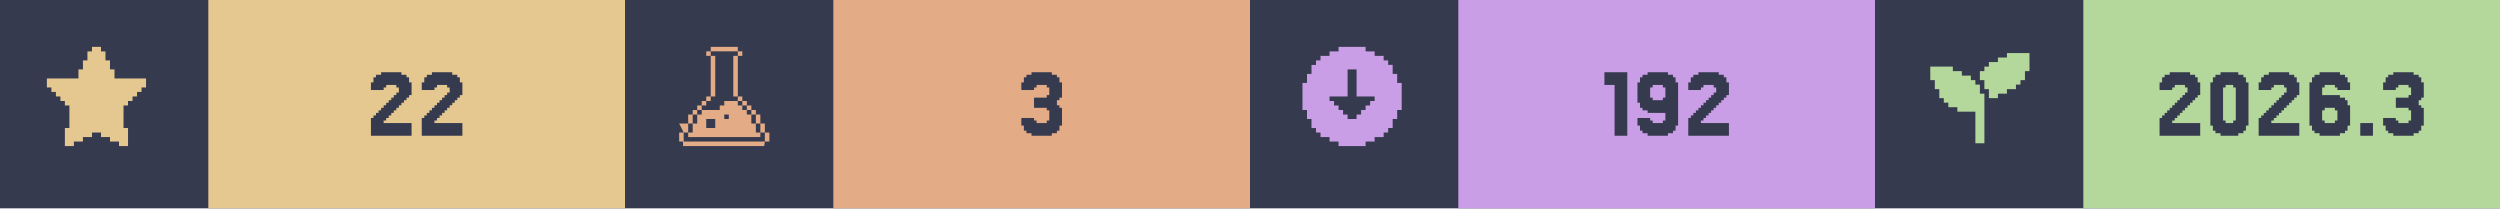
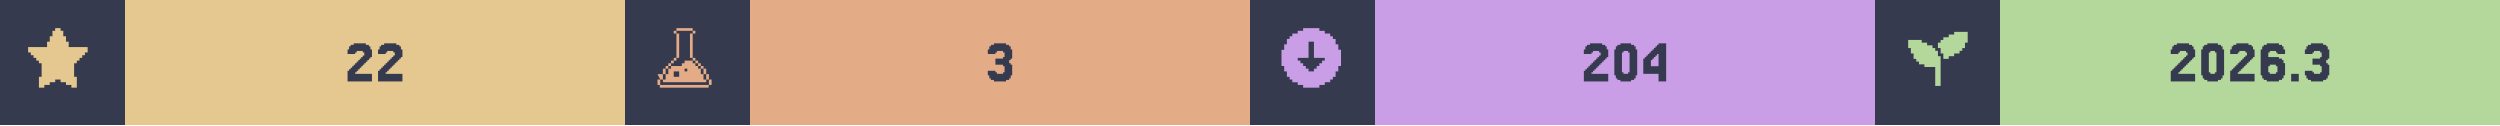
- <svg xmlns="http://www.w3.org/2000/svg" width="420" height="35" viewBox="0 0 120 10">
+ <svg xmlns="http://www.w3.org/2000/svg" width="1200" viewBox="0 0 200 10">
  <g>
-     <rect width="120" height="10" fill="#363a4f" />
+     <rect width="200" height="10" fill="#363a4f" />
    <g class="badge" transform="translate(0 0)">
      <path fill="#e5c890" d="M5.929 6.145h.216v.866h-.433v-.217H5.28v-.216h-.432v-.216h-.433v.216H3.98v.216h-.433v.217h-.433v-.866h.217V5.063h-.217v-.216H2.9V4.63h-.217v-.216h-.216v-.217H2.25v-.432h1.515v-.433h.216v-.433h.216v-.433h.217V2.25h.433v.216h.216v.433h.216v.433h.217v.433H7.01v.432h-.217v.217h-.216v.216h-.216v.217h-.217v.216H5.93z" />
-       <rect fill="#e5c890" width="20" height="10" x="10" y="0" />
-       <path fill="#363a4f" d="M18.537 5.663V5.785H18.415V5.907H19.756V6.516H17.805V5.663H17.927V5.541H18.049V5.419H18.171V5.297H18.293V5.175H18.415V5.053H18.537V4.931H18.659V4.809H18.78V4.687H18.902V4.565H19.024V4.443H19.146V4.199H19.024V4.077H18.537V4.199H18.415V4.321H17.805V3.955H17.927V3.711H18.049V3.589H18.293V3.467H19.268V3.589H19.512V3.711H19.634V3.955H19.756V4.565H19.634V4.687H19.512V4.809H19.39V4.931H19.268V5.053H19.146V5.175H19.024V5.297H18.902V5.419H18.78V5.541H18.659V5.663Z M20.976 5.663V5.785H20.854V5.907H22.195V6.516H20.244V5.663H20.366V5.541H20.488V5.419H20.61V5.297H20.732V5.175H20.854V5.053H20.976V4.931H21.098V4.809H21.22V4.687H21.341V4.565H21.463V4.443H21.585V4.199H21.463V4.077H20.976V4.199H20.854V4.321H20.244V3.955H20.366V3.711H20.488V3.589H20.732V3.467H21.707V3.589H21.951V3.711H22.073V3.955H22.195V4.565H22.073V4.687H21.951V4.809H21.829V4.931H21.707V5.053H21.585V5.175H21.463V5.297H21.341V5.419H21.22V5.541H21.098V5.663Z" />
+       <rect fill="#e5c890" width="40" height="10" x="10" y="0" />
+       <path fill="#363a4f" d="M28.537 5.663V5.785H28.415V5.907H29.756V6.516H27.805V5.663H27.927V5.541H28.049V5.419H28.171V5.297H28.293V5.175H28.415V5.053H28.537V4.931H28.659V4.809H28.78V4.687H28.902V4.565H29.024V4.443H29.146V4.199H29.024V4.077H28.537V4.199H28.415V4.321H27.805V3.955H27.927V3.711H28.049V3.589H28.293V3.467H29.268V3.589H29.512V3.711H29.634V3.955H29.756V4.565H29.634V4.687H29.512V4.809H29.39V4.931H29.268V5.053H29.146V5.175H29.024V5.297H28.902V5.419H28.78V5.541H28.659V5.663Z M30.976 5.663V5.785H30.854V5.907H32.195V6.516H30.244V5.663H30.366V5.541H30.488V5.419H30.61V5.297H30.732V5.175H30.854V5.053H30.976V4.931H31.098V4.809H31.22V4.687H31.341V4.565H31.463V4.443H31.585V4.199H31.463V4.077H30.976V4.199H30.854V4.321H30.244V3.955H30.366V3.711H30.488V3.589H30.732V3.467H31.707V3.589H31.951V3.711H32.073V3.955H32.195V4.565H32.073V4.687H31.951V4.809H31.829V4.931H31.707V5.053H31.585V5.175H31.463V5.297H31.341V5.419H31.22V5.541H31.098V5.663Z" />
    </g>
-     <g class="badge" transform="translate(30 0)">
+     <g class="badge" transform="translate(50 0)">
      <path fill="#e3ac86" d="M4.115 2.249v.216h1.3V2.25zm1.3.216v.217h.216v-.217zm0 .217h-.217V4.63h.217zm0 1.948v.217h.216V4.63zm.216.217v.216h.217v-.216zm.217.216v.217h.216v-.217zm.216.217v.216h.217V5.28zm.217.216v.433h.216v-.433zm.216.433v.433h.216v-.433zm.216.433v.433h.217v-.433zm0 .433H2.786v.216h3.896zm-3.896 0v-.433H2.6v.433zm0-.433h.216v-.433H2.6zm.216-.433h.217v-.433h-.217zm.217-.433h.216V5.28h-.216zm.216-.216h.217v-.217h-.217zm.217-.217h.216v-.216h-.216zm.216-.216h.216V4.63H3.9zm.216-.217h.217V2.682h-.217zm0-1.948v-.217H3.9v.217zm-.432 2.598v.216h-.217v.433h-.216v.433h-.217v.216h3.464v-.216h-.216v-.433h-.217v-.433h-.216V5.28h-.217v-.217h-.216v-.216h-.65v.216h-.217v.217zm1.082.216h.217v.217h-.217zm-.866.217h.433v.432h-.433z" />
-       <rect fill="#e3ac86" width="20" height="10" x="10" y="0" />
-       <path fill="#363a4f" d="M19.634 5.663V5.785H19.756V5.907H20.244V5.785H20.366V5.297H20.244V5.175H19.634V4.687H20.244V4.565H20.366V4.199H20.244V4.077H19.756V4.199H19.634V4.321H19.024V3.955H19.146V3.711H19.268V3.589H19.512V3.467H20.488V3.589H20.732V3.711H20.854V3.955H20.976V4.687H20.854V4.809H20.732V5.053H20.854V5.175H20.976V6.029H20.854V6.272H20.732V6.394H20.488V6.516H19.512V6.394H19.268V6.272H19.146V6.029H19.024V5.663Z" />
+       <rect fill="#e3ac86" width="40" height="10" x="10" y="0" />
+       <path fill="#363a4f" d="M29.634 5.663V5.785H29.756V5.907H30.244V5.785H30.366V5.297H30.244V5.175H29.634V4.687H30.244V4.565H30.366V4.199H30.244V4.077H29.756V4.199H29.634V4.321H29.024V3.955H29.146V3.711H29.268V3.589H29.512V3.467H30.488V3.589H30.732V3.711H30.854V3.955H30.976V4.687H30.854V4.809H30.732V5.053H30.854V5.175H30.976V6.029H30.854V6.272H30.732V6.394H30.488V6.516H29.512V6.394H29.268V6.272H29.146V6.029H29.024V5.663Z" />
    </g>
-     <g class="badge" transform="translate(60 0)">
+     <g class="badge" transform="translate(100 0)">
      <path fill="#ca9ee6" d="M5.55 6.794h.432v-.216h.433v-.216h.216v-.217h.217v-.433h.216V5.28h.217V3.981h-.217v-.433h-.216v-.433h-.217V2.9h-.216v-.217h-.433v-.216h-.433V2.25h-1.298v.216h-.433v.216h-.433V2.9h-.216v.216h-.217v.433h-.216v.433h-.217v1.298h.217v.433h.216v.433h.217v.217h.216v.216h.433v.216h.433v.217h1.298zm-1.083-1.298v-.217h-.216v-.216h-.217v-.216h-.216V4.63h.866V3.332h.432V4.63h.866v.217h-.216v.216h-.217v.216h-.216v.217h-.217v.216h-.432v-.216z" />
-       <rect fill="#ca9ee6" width="20" height="10" x="10" y="0" />
-       <path fill="#363a4f" d="M18.11 3.467V6.516H17.5V4.077H17.012V3.467Z M19.939 4.687V4.199H19.817V4.077H19.329V4.199H19.207V4.687H19.329V4.809H19.817V4.687ZM18.72 6.272V6.029H18.598V5.663H19.207V5.785H19.329V5.907H19.817V5.785H19.939V5.419H19.085V5.297H18.841V5.175H18.72V4.931H18.598V3.955H18.72V3.711H18.841V3.589H19.085V3.467H20.061V3.589H20.305V3.711H20.427V3.955H20.549V6.029H20.427V6.272H20.305V6.394H20.061V6.516H19.085V6.394H18.841V6.272Z M21.768 5.663V5.785H21.646V5.907H22.988V6.516H21.037V5.663H21.159V5.541H21.28V5.419H21.402V5.297H21.524V5.175H21.646V5.053H21.768V4.931H21.89V4.809H22.012V4.687H22.134V4.565H22.256V4.443H22.378V4.199H22.256V4.077H21.768V4.199H21.646V4.321H21.037V3.955H21.159V3.711H21.28V3.589H21.524V3.467H22.5V3.589H22.744V3.711H22.866V3.955H22.988V4.565H22.866V4.687H22.744V4.809H22.622V4.931H22.5V5.053H22.378V5.175H22.256V5.297H22.134V5.419H22.012V5.541H21.89V5.663Z" />
+       <rect fill="#ca9ee6" width="40" height="10" x="10" y="0" />
+       <path fill="#363a4f" d="M27.439 5.663V5.785H27.317V5.907H28.659V6.516H26.707V5.663H26.829V5.541H26.951V5.419H27.073V5.297H27.195V5.175H27.317V5.053H27.439V4.931H27.561V4.809H27.683V4.687H27.805V4.565H27.927V4.443H28.049V4.199H27.927V4.077H27.439V4.199H27.317V4.321H26.707V3.955H26.829V3.711H26.951V3.589H27.195V3.467H28.171V3.589H28.415V3.711H28.537V3.955H28.659V4.565H28.537V4.687H28.415V4.809H28.293V4.931H28.171V5.053H28.049V5.175H27.927V5.297H27.805V5.419H27.683V5.541H27.561V5.663Z M30.854 6.029V6.272H30.732V6.394H30.488V6.516H29.634V6.394H29.39V6.272H29.268V6.029H29.146V3.955H29.268V3.711H29.39V3.589H29.634V3.467H30.488V3.589H30.732V3.711H30.854V3.955H30.976V6.029ZM29.878 5.785V5.907H30.244V5.785H30.366V4.199H30.244V4.077H29.878V4.199H29.756V5.785Z M32.073 4.199V4.077H32.195V3.955H32.317V3.833H32.439V3.711H32.561V3.589H32.683V3.467H33.293V6.516H32.683V5.907H31.463V4.687H31.585V4.565H31.707V4.443H31.829V4.321H31.951V4.199ZM32.317 4.565V4.687H32.195V4.809H32.073V5.297H32.683V4.321H32.561V4.443H32.439V4.565Z" />
    </g>
-     <g class="badge" transform="translate(90 0)">
+     <g class="badge" transform="translate(150 0)">
      <path fill="#b4d89c" d="M6.333 2.547v.216H5.9v.217h-.433v.216H5.25v.217h-.216v.433h.216v.432h.217v.433H5.9v-.216h.432v-.217h.433v-.216h.217v-.216h.216v-.433h.217v-.866zm-3.679.65v.649h.217v.432h.216v.433h.216v.217h.217v.216h.433v.217h.865v1.515h.433V4.495h-.216v-.433h-.217v-.216h-.216v-.217h-.433v-.216h-.433v-.217z" />
-       <rect fill="#b4d89c" width="20" height="10" x="10" y="0" />
-       <path fill="#363a4f" d="M14.39 5.663V5.785H14.268V5.907H15.61V6.516H13.659V5.663H13.78V5.541H13.902V5.419H14.024V5.297H14.146V5.175H14.268V5.053H14.39V4.931H14.512V4.809H14.634V4.687H14.756V4.565H14.878V4.443H15V4.199H14.878V4.077H14.39V4.199H14.268V4.321H13.659V3.955H13.78V3.711H13.902V3.589H14.146V3.467H15.122V3.589H15.366V3.711H15.488V3.955H15.61V4.565H15.488V4.687H15.366V4.809H15.244V4.931H15.122V5.053H15V5.175H14.878V5.297H14.756V5.419H14.634V5.541H14.512V5.663Z M17.805 6.029V6.272H17.683V6.394H17.439V6.516H16.585V6.394H16.341V6.272H16.22V6.029H16.098V3.955H16.22V3.711H16.341V3.589H16.585V3.467H17.439V3.589H17.683V3.711H17.805V3.955H17.927V6.029ZM16.829 5.785V5.907H17.195V5.785H17.317V4.199H17.195V4.077H16.829V4.199H16.707V5.785Z M19.146 5.663V5.785H19.024V5.907H20.366V6.516H18.415V5.663H18.537V5.541H18.659V5.419H18.78V5.297H18.902V5.175H19.024V5.053H19.146V4.931H19.268V4.809H19.39V4.687H19.512V4.565H19.634V4.443H19.756V4.199H19.634V4.077H19.146V4.199H19.024V4.321H18.415V3.955H18.537V3.711H18.659V3.589H18.902V3.467H19.878V3.589H20.122V3.711H20.244V3.955H20.366V4.565H20.244V4.687H20.122V4.809H20V4.931H19.878V5.053H19.756V5.175H19.634V5.297H19.512V5.419H19.39V5.541H19.268V5.663Z M21.585 5.785V5.907H22.073V5.785H22.195V5.297H22.073V5.175H21.585V5.297H21.463V5.785ZM21.463 4.565H22.317V4.687H22.561V4.809H22.683V5.053H22.805V6.029H22.683V6.272H22.561V6.394H22.317V6.516H21.341V6.394H21.098V6.272H20.976V6.029H20.854V3.955H20.976V3.711H21.098V3.589H21.341V3.467H22.317V3.589H22.561V3.711H22.683V3.955H22.805V4.321H22.195V4.199H22.073V4.077H21.585V4.199H21.463Z M23.902 5.907V6.516H23.293V5.907Z M25 5.663V5.785H25.122V5.907H25.61V5.785H25.732V5.297H25.61V5.175H25V4.687H25.61V4.565H25.732V4.199H25.61V4.077H25.122V4.199H25V4.321H24.39V3.955H24.512V3.711H24.634V3.589H24.878V3.467H25.854V3.589H26.098V3.711H26.22V3.955H26.341V4.687H26.22V4.809H26.098V5.053H26.22V5.175H26.341V6.029H26.22V6.272H26.098V6.394H25.854V6.516H24.878V6.394H24.634V6.272H24.512V6.029H24.39V5.663Z" />
+       <rect fill="#b4d89c" width="40" height="10" x="10" y="0" />
+       <path fill="#363a4f" d="M24.39 5.663V5.785H24.268V5.907H25.61V6.516H23.659V5.663H23.78V5.541H23.902V5.419H24.024V5.297H24.146V5.175H24.268V5.053H24.39V4.931H24.512V4.809H24.634V4.687H24.756V4.565H24.878V4.443H25V4.199H24.878V4.077H24.39V4.199H24.268V4.321H23.659V3.955H23.78V3.711H23.902V3.589H24.146V3.467H25.122V3.589H25.366V3.711H25.488V3.955H25.61V4.565H25.488V4.687H25.366V4.809H25.244V4.931H25.122V5.053H25V5.175H24.878V5.297H24.756V5.419H24.634V5.541H24.512V5.663Z M27.805 6.029V6.272H27.683V6.394H27.439V6.516H26.585V6.394H26.341V6.272H26.22V6.029H26.098V3.955H26.22V3.711H26.341V3.589H26.585V3.467H27.439V3.589H27.683V3.711H27.805V3.955H27.927V6.029ZM26.829 5.785V5.907H27.195V5.785H27.317V4.199H27.195V4.077H26.829V4.199H26.707V5.785Z M29.146 5.663V5.785H29.024V5.907H30.366V6.516H28.415V5.663H28.537V5.541H28.659V5.419H28.78V5.297H28.902V5.175H29.024V5.053H29.146V4.931H29.268V4.809H29.39V4.687H29.512V4.565H29.634V4.443H29.756V4.199H29.634V4.077H29.146V4.199H29.024V4.321H28.415V3.955H28.537V3.711H28.659V3.589H28.902V3.467H29.878V3.589H30.122V3.711H30.244V3.955H30.366V4.565H30.244V4.687H30.122V4.809H30V4.931H29.878V5.053H29.756V5.175H29.634V5.297H29.512V5.419H29.39V5.541H29.268V5.663Z M31.585 5.785V5.907H32.073V5.785H32.195V5.297H32.073V5.175H31.585V5.297H31.463V5.785ZM31.463 4.565H32.317V4.687H32.561V4.809H32.683V5.053H32.805V6.029H32.683V6.272H32.561V6.394H32.317V6.516H31.341V6.394H31.098V6.272H30.976V6.029H30.854V3.955H30.976V3.711H31.098V3.589H31.341V3.467H32.317V3.589H32.561V3.711H32.683V3.955H32.805V4.321H32.195V4.199H32.073V4.077H31.585V4.199H31.463Z M33.902 5.907V6.516H33.293V5.907Z M35 5.663V5.785H35.122V5.907H35.61V5.785H35.732V5.297H35.61V5.175H35V4.687H35.61V4.565H35.732V4.199H35.61V4.077H35.122V4.199H35V4.321H34.39V3.955H34.512V3.711H34.634V3.589H34.878V3.467H35.854V3.589H36.098V3.711H36.219V3.955H36.342V4.687H36.219V4.809H36.098V5.053H36.219V5.175H36.342V6.029H36.219V6.272H36.098V6.394H35.854V6.516H34.878V6.394H34.634V6.272H34.512V6.029H34.39V5.663Z" />
    </g>
  </g>
</svg>
